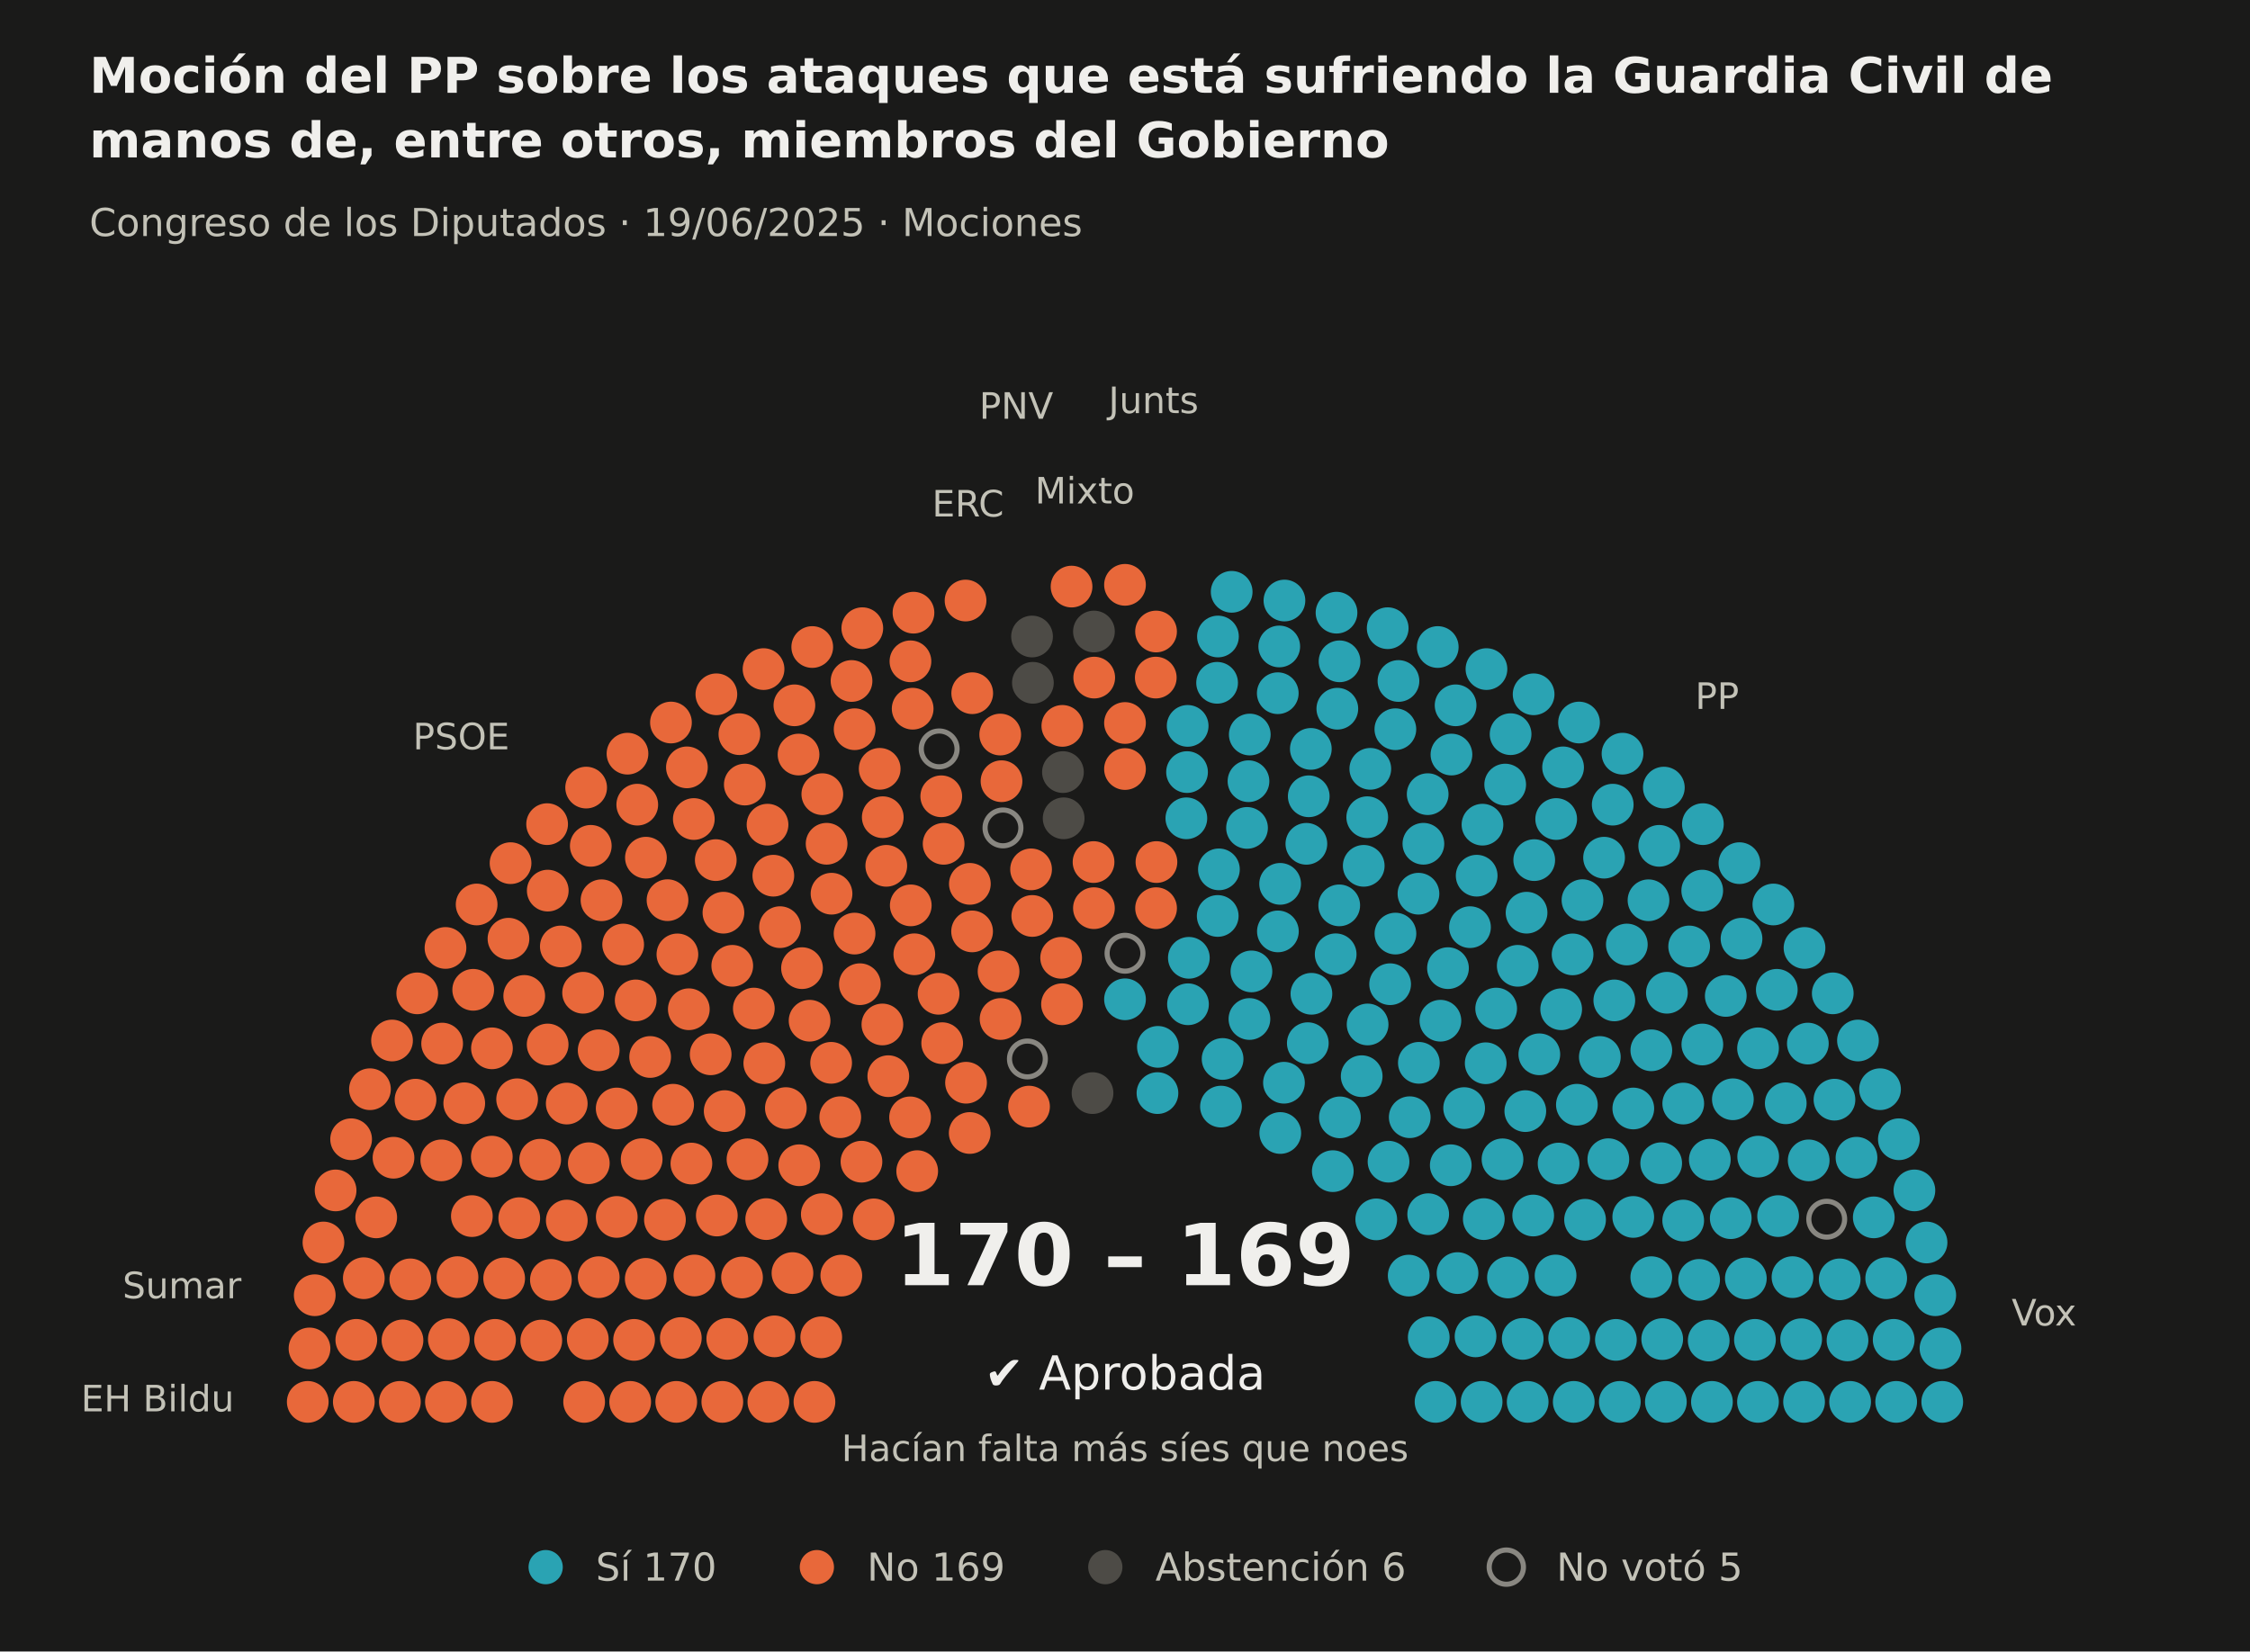
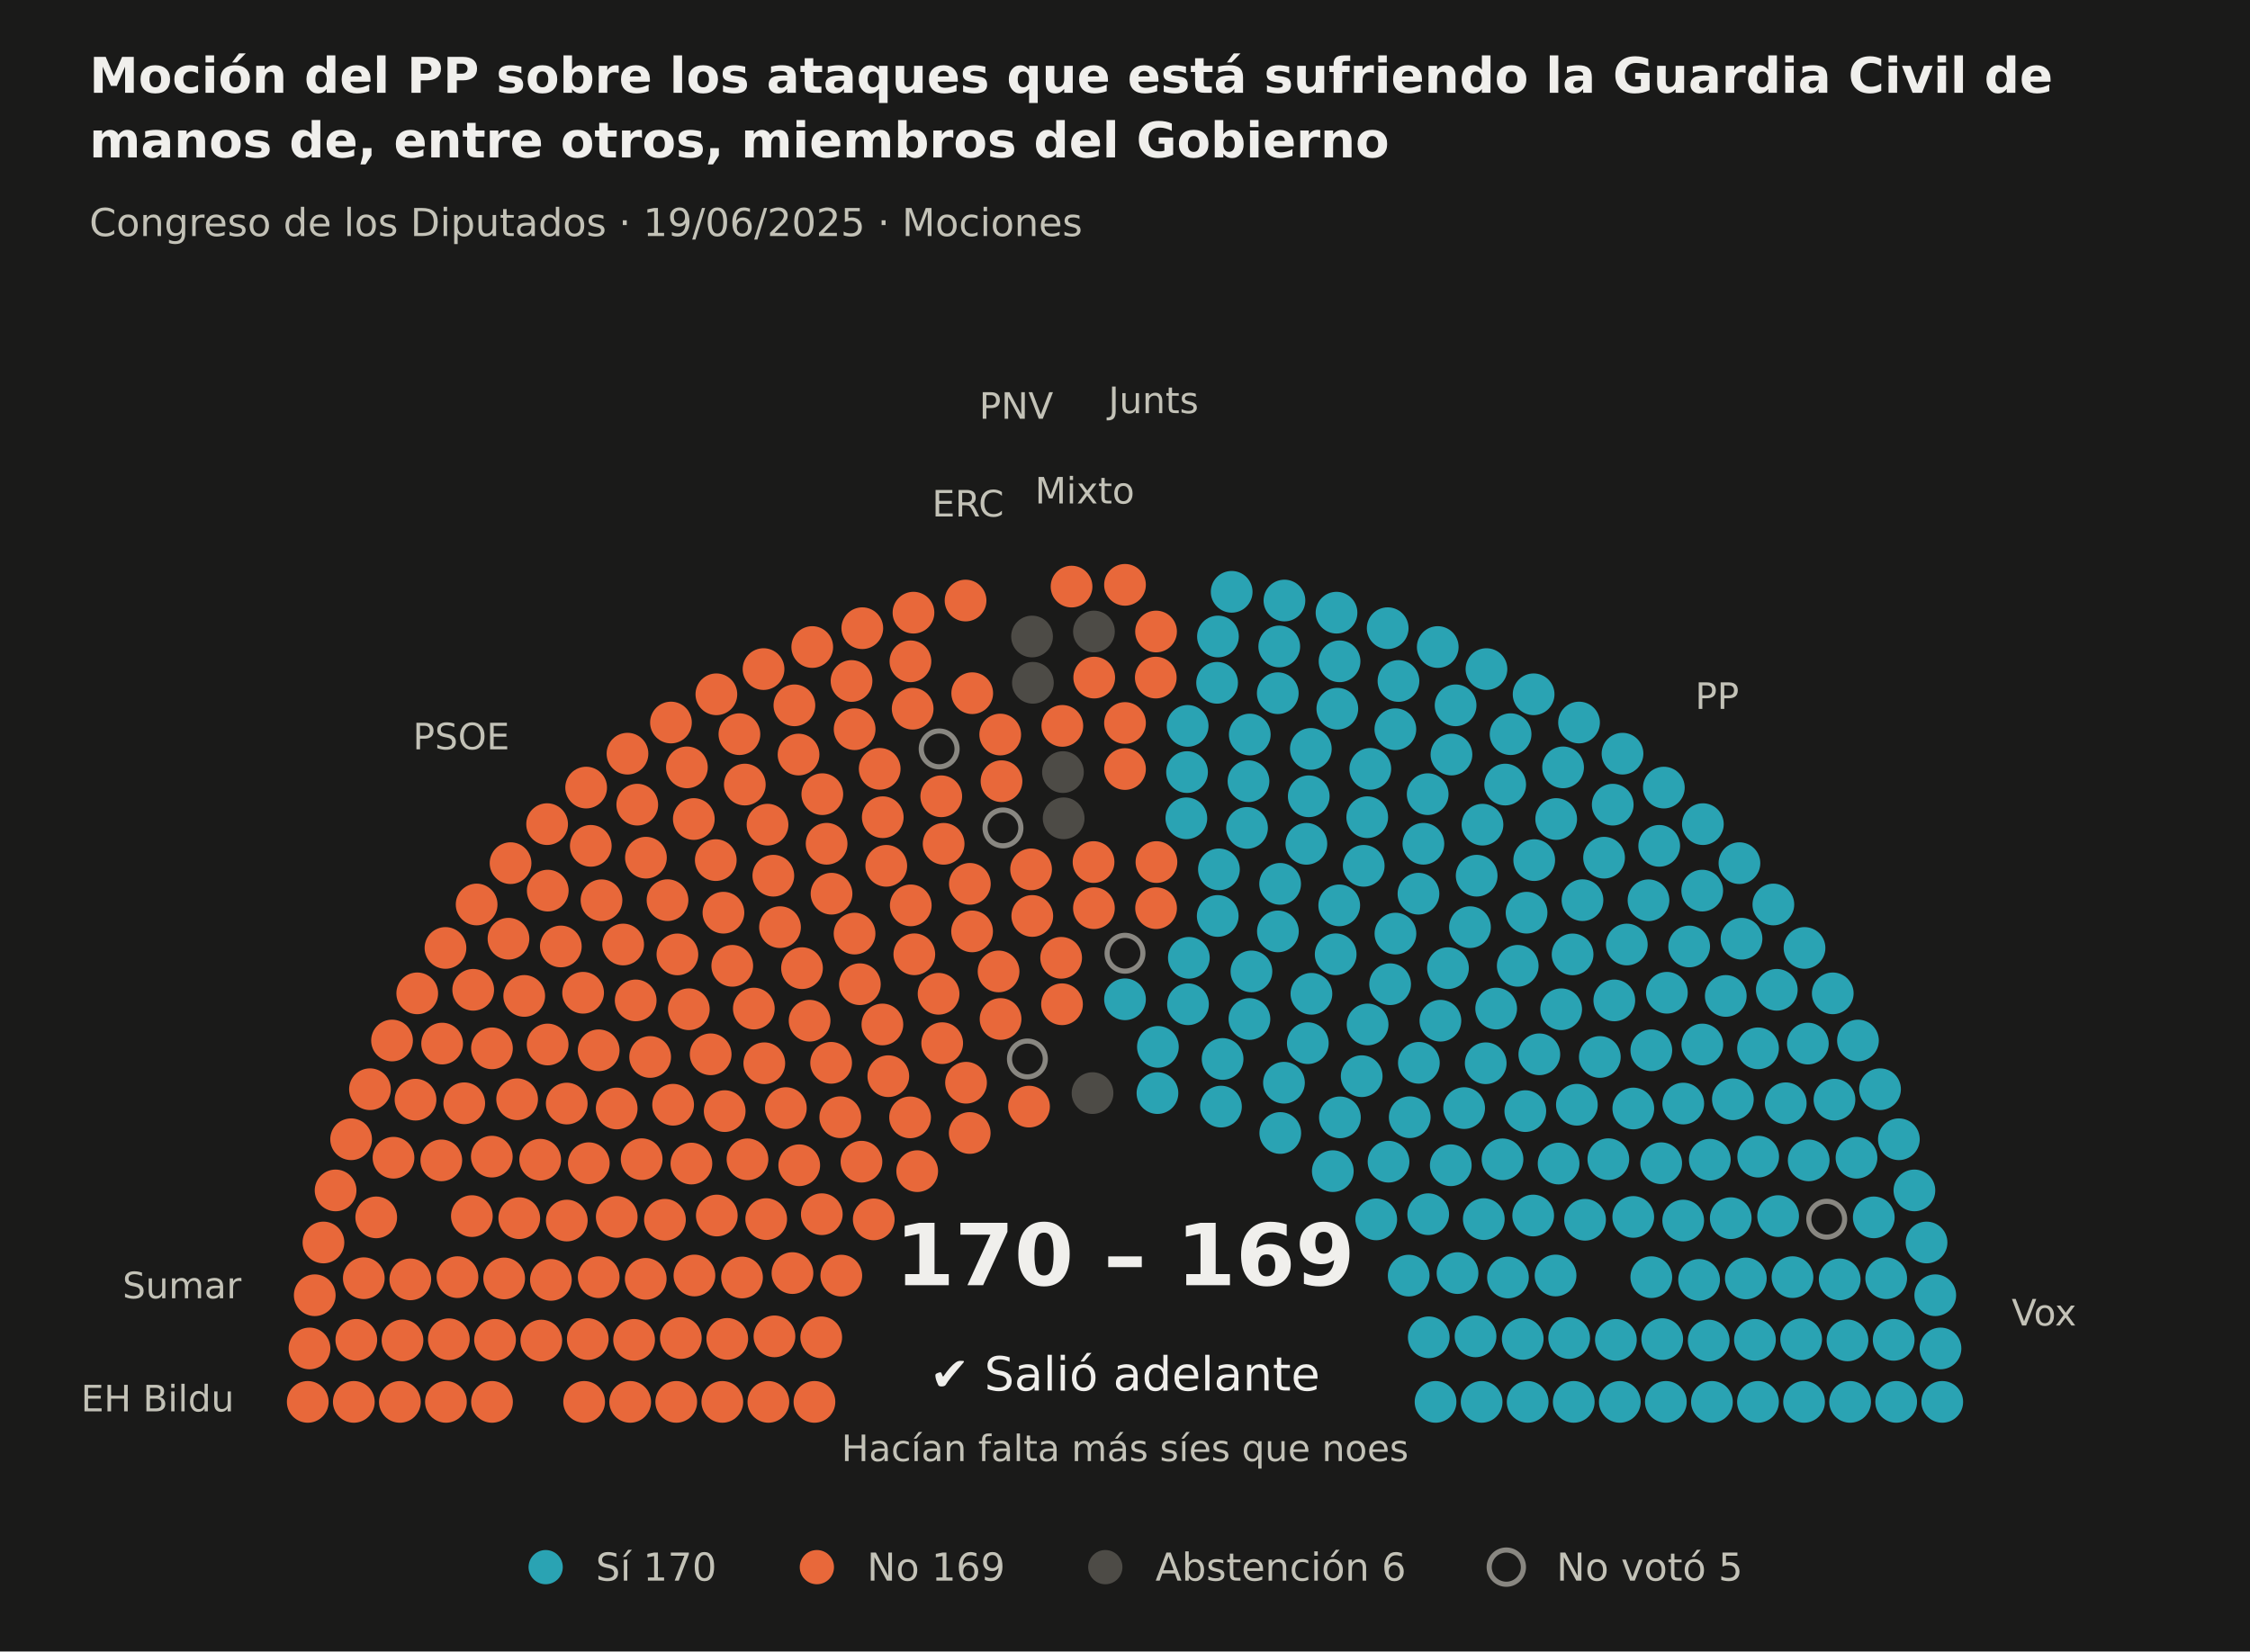
<svg xmlns="http://www.w3.org/2000/svg" xmlns:xlink="http://www.w3.org/1999/xlink" width="525.6pt" height="385.884pt" viewBox="0 0 525.6 385.884" version="1.1">
  <defs>
    <style type="text/css">*{stroke-linejoin: round; stroke-linecap: butt}</style>
  </defs>
  <g id="figure_1">
    <g id="patch_1">
      <path d="M 0 385.884  L 525.6 385.884  L 525.6 0  L 0 0  z " style="fill: #1a1a19" />
    </g>
    <g id="axes_1">
      <g id="PathCollection_1">
        <defs>
          <path id="m3e438a8b8c" d="M 0 4.873  C 1.292 4.873 2.532 4.36 3.446 3.446  C 4.36 2.532 4.873 1.292 4.873 0  C 4.873 -1.292 4.36 -2.532 3.446 -3.446  C 2.532 -4.36 1.292 -4.873 0 -4.873  C -1.292 -4.873 -2.532 -4.36 -3.446 -3.446  C -4.36 -2.532 -4.873 -1.292 -4.873 0  C -4.873 1.292 -4.36 2.532 -3.446 3.446  C -2.532 4.36 -1.292 4.873 0 4.873  z " />
        </defs>
        <g clip-path="url(#p0f7a6aeadc)">
          <use xlink:href="#m3e438a8b8c" x="262.8" y="233.492" style="fill: #2aa3b3" />
          <use xlink:href="#m3e438a8b8c" x="270.486" y="244.608" style="fill: #2aa3b3" />
          <use xlink:href="#m3e438a8b8c" x="277.436" y="169.607" style="fill: #2aa3b3" />
          <use xlink:href="#m3e438a8b8c" x="277.294" y="180.403" style="fill: #2aa3b3" />
          <use xlink:href="#m3e438a8b8c" x="270.383" y="255.411" style="fill: #2aa3b3" />
          <use xlink:href="#m3e438a8b8c" x="277.132" y="191.202" style="fill: #2aa3b3" />
          <use xlink:href="#m3e438a8b8c" x="284.515" y="148.723" style="fill: #2aa3b3" />
          <use xlink:href="#m3e438a8b8c" x="284.315" y="159.542" style="fill: #2aa3b3" />
          <use xlink:href="#m3e438a8b8c" x="287.719" y="138.283" style="fill: #2aa3b3" />
          <use xlink:href="#m3e438a8b8c" x="277.718" y="223.799" style="fill: #2aa3b3" />
          <use xlink:href="#m3e438a8b8c" x="277.515" y="234.651" style="fill: #2aa3b3" />
          <use xlink:href="#m3e438a8b8c" x="284.74" y="203.131" style="fill: #2aa3b3" />
          <use xlink:href="#m3e438a8b8c" x="291.948" y="171.631" style="fill: #2aa3b3" />
          <use xlink:href="#m3e438a8b8c" x="284.459" y="214.019" style="fill: #2aa3b3" />
          <use xlink:href="#m3e438a8b8c" x="291.648" y="182.532" style="fill: #2aa3b3" />
          <use xlink:href="#m3e438a8b8c" x="300.045" y="140.318" style="fill: #2aa3b3" />
          <use xlink:href="#m3e438a8b8c" x="298.834" y="151.05" style="fill: #2aa3b3" />
          <use xlink:href="#m3e438a8b8c" x="291.306" y="193.447" style="fill: #2aa3b3" />
          <use xlink:href="#m3e438a8b8c" x="298.487" y="161.972" style="fill: #2aa3b3" />
          <use xlink:href="#m3e438a8b8c" x="312.211" y="143.155" style="fill: #2aa3b3" />
          <use xlink:href="#m3e438a8b8c" x="285.598" y="247.433" style="fill: #2aa3b3" />
          <use xlink:href="#m3e438a8b8c" x="306.211" y="174.986" style="fill: #2aa3b3" />
          <use xlink:href="#m3e438a8b8c" x="312.921" y="154.522" style="fill: #2aa3b3" />
          <use xlink:href="#m3e438a8b8c" x="292.333" y="226.978" style="fill: #2aa3b3" />
          <use xlink:href="#m3e438a8b8c" x="299.037" y="206.519" style="fill: #2aa3b3" />
          <use xlink:href="#m3e438a8b8c" x="305.724" y="186.058" style="fill: #2aa3b3" />
          <use xlink:href="#m3e438a8b8c" x="312.401" y="165.595" style="fill: #2aa3b3" />
          <use xlink:href="#m3e438a8b8c" x="285.218" y="258.564" style="fill: #2aa3b3" />
          <use xlink:href="#m3e438a8b8c" x="291.868" y="238.096" style="fill: #2aa3b3" />
          <use xlink:href="#m3e438a8b8c" x="298.518" y="217.629" style="fill: #2aa3b3" />
          <use xlink:href="#m3e438a8b8c" x="305.169" y="197.162" style="fill: #2aa3b3" />
          <use xlink:href="#m3e438a8b8c" x="324.166" y="146.781" style="fill: #2aa3b3" />
          <use xlink:href="#m3e438a8b8c" x="326.682" y="159.117" style="fill: #2aa3b3" />
          <use xlink:href="#m3e438a8b8c" x="320.103" y="179.642" style="fill: #2aa3b3" />
          <use xlink:href="#m3e438a8b8c" x="325.958" y="170.385" style="fill: #2aa3b3" />
          <use xlink:href="#m3e438a8b8c" x="319.387" y="190.947" style="fill: #2aa3b3" />
          <use xlink:href="#m3e438a8b8c" x="335.858" y="151.182" style="fill: #2aa3b3" />
          <use xlink:href="#m3e438a8b8c" x="312.844" y="211.545" style="fill: #2aa3b3" />
          <use xlink:href="#m3e438a8b8c" x="318.567" y="202.305" style="fill: #2aa3b3" />
          <use xlink:href="#m3e438a8b8c" x="306.346" y="232.205" style="fill: #2aa3b3" />
          <use xlink:href="#m3e438a8b8c" x="312.014" y="222.973" style="fill: #2aa3b3" />
          <use xlink:href="#m3e438a8b8c" x="340.028" y="164.803" style="fill: #2aa3b3" />
          <use xlink:href="#m3e438a8b8c" x="347.237" y="156.337" style="fill: #2aa3b3" />
          <use xlink:href="#m3e438a8b8c" x="299.933" y="252.986" style="fill: #2aa3b3" />
          <use xlink:href="#m3e438a8b8c" x="333.507" y="185.56" style="fill: #2aa3b3" />
          <use xlink:href="#m3e438a8b8c" x="339.059" y="176.307" style="fill: #2aa3b3" />
          <use xlink:href="#m3e438a8b8c" x="305.505" y="243.745" style="fill: #2aa3b3" />
          <use xlink:href="#m3e438a8b8c" x="332.504" y="197.151" style="fill: #2aa3b3" />
          <use xlink:href="#m3e438a8b8c" x="299.073" y="264.732" style="fill: #2aa3b3" />
          <use xlink:href="#m3e438a8b8c" x="325.974" y="218.139" style="fill: #2aa3b3" />
          <use xlink:href="#m3e438a8b8c" x="331.354" y="208.82" style="fill: #2aa3b3" />
          <use xlink:href="#m3e438a8b8c" x="352.874" y="171.545" style="fill: #2aa3b3" />
          <use xlink:href="#m3e438a8b8c" x="358.255" y="162.226" style="fill: #2aa3b3" />
          <use xlink:href="#m3e438a8b8c" x="351.612" y="183.319" style="fill: #2aa3b3" />
          <use xlink:href="#m3e438a8b8c" x="346.307" y="192.69" style="fill: #2aa3b3" />
          <use xlink:href="#m3e438a8b8c" x="324.734" y="229.965" style="fill: #2aa3b3" />
          <use xlink:href="#m3e438a8b8c" x="319.473" y="239.373" style="fill: #2aa3b3" />
          <use xlink:href="#m3e438a8b8c" x="344.951" y="204.611" style="fill: #2aa3b3" />
          <use xlink:href="#m3e438a8b8c" x="368.863" y="168.823" style="fill: #2aa3b3" />
          <use xlink:href="#m3e438a8b8c" x="365.136" y="179.299" style="fill: #2aa3b3" />
          <use xlink:href="#m3e438a8b8c" x="318.091" y="251.457" style="fill: #2aa3b3" />
          <use xlink:href="#m3e438a8b8c" x="343.39" y="216.636" style="fill: #2aa3b3" />
          <use xlink:href="#m3e438a8b8c" x="363.524" y="191.371" style="fill: #2aa3b3" />
          <use xlink:href="#m3e438a8b8c" x="338.249" y="226.213" style="fill: #2aa3b3" />
          <use xlink:href="#m3e438a8b8c" x="313.003" y="261.079" style="fill: #2aa3b3" />
          <use xlink:href="#m3e438a8b8c" x="358.395" y="200.971" style="fill: #2aa3b3" />
          <use xlink:href="#m3e438a8b8c" x="379.018" y="176.1" style="fill: #2aa3b3" />
          <use xlink:href="#m3e438a8b8c" x="376.734" y="188.014" style="fill: #2aa3b3" />
          <use xlink:href="#m3e438a8b8c" x="356.606" y="213.255" style="fill: #2aa3b3" />
          <use xlink:href="#m3e438a8b8c" x="336.478" y="238.497" style="fill: #2aa3b3" />
          <use xlink:href="#m3e438a8b8c" x="331.447" y="248.336" style="fill: #2aa3b3" />
          <use xlink:href="#m3e438a8b8c" x="388.675" y="184.025" style="fill: #2aa3b3" />
          <use xlink:href="#m3e438a8b8c" x="374.711" y="200.403" style="fill: #2aa3b3" />
          <use xlink:href="#m3e438a8b8c" x="311.342" y="273.647" style="fill: #2aa3b3" />
          <use xlink:href="#m3e438a8b8c" x="354.543" y="225.668" style="fill: #2aa3b3" />
          <use xlink:href="#m3e438a8b8c" x="369.667" y="210.331" style="fill: #2aa3b3" />
          <use xlink:href="#m3e438a8b8c" x="349.505" y="235.657" style="fill: #2aa3b3" />
          <use xlink:href="#m3e438a8b8c" x="387.593" y="197.635" style="fill: #2aa3b3" />
          <use xlink:href="#m3e438a8b8c" x="329.315" y="261.044" style="fill: #2aa3b3" />
          <use xlink:href="#m3e438a8b8c" x="367.358" y="223" style="fill: #2aa3b3" />
          <use xlink:href="#m3e438a8b8c" x="397.793" y="192.565" style="fill: #2aa3b3" />
          <use xlink:href="#m3e438a8b8c" x="385.091" y="210.352" style="fill: #2aa3b3" />
          <use xlink:href="#m3e438a8b8c" x="347.059" y="248.434" style="fill: #2aa3b3" />
          <use xlink:href="#m3e438a8b8c" x="324.364" y="271.436" style="fill: #2aa3b3" />
          <use xlink:href="#m3e438a8b8c" x="380.028" y="220.691" style="fill: #2aa3b3" />
          <use xlink:href="#m3e438a8b8c" x="364.691" y="235.816" style="fill: #2aa3b3" />
          <use xlink:href="#m3e438a8b8c" x="397.643" y="208.098" style="fill: #2aa3b3" />
          <use xlink:href="#m3e438a8b8c" x="406.333" y="201.683" style="fill: #2aa3b3" />
          <use xlink:href="#m3e438a8b8c" x="342.023" y="258.912" style="fill: #2aa3b3" />
          <use xlink:href="#m3e438a8b8c" x="359.587" y="246.344" style="fill: #2aa3b3" />
          <use xlink:href="#m3e438a8b8c" x="377.103" y="233.752" style="fill: #2aa3b3" />
          <use xlink:href="#m3e438a8b8c" x="394.59" y="221.145" style="fill: #2aa3b3" />
          <use xlink:href="#m3e438a8b8c" x="414.258" y="211.34" style="fill: #2aa3b3" />
          <use xlink:href="#m3e438a8b8c" x="389.388" y="231.964" style="fill: #2aa3b3" />
          <use xlink:href="#m3e438a8b8c" x="406.819" y="219.336" style="fill: #2aa3b3" />
          <use xlink:href="#m3e438a8b8c" x="321.491" y="284.917" style="fill: #2aa3b3" />
          <use xlink:href="#m3e438a8b8c" x="338.901" y="272.268" style="fill: #2aa3b3" />
          <use xlink:href="#m3e438a8b8c" x="356.312" y="259.618" style="fill: #2aa3b3" />
          <use xlink:href="#m3e438a8b8c" x="373.722" y="246.969" style="fill: #2aa3b3" />
          <use xlink:href="#m3e438a8b8c" x="403.14" y="232.705" style="fill: #2aa3b3" />
          <use xlink:href="#m3e438a8b8c" x="385.748" y="245.408" style="fill: #2aa3b3" />
          <use xlink:href="#m3e438a8b8c" x="421.535" y="221.495" style="fill: #2aa3b3" />
          <use xlink:href="#m3e438a8b8c" x="368.361" y="258.13" style="fill: #2aa3b3" />
          <use xlink:href="#m3e438a8b8c" x="350.986" y="270.885" style="fill: #2aa3b3" />
          <use xlink:href="#m3e438a8b8c" x="415.06" y="231.275" style="fill: #2aa3b3" />
          <use xlink:href="#m3e438a8b8c" x="333.628" y="283.704" style="fill: #2aa3b3" />
          <use xlink:href="#m3e438a8b8c" x="397.668" y="244.052" style="fill: #2aa3b3" />
          <use xlink:href="#m3e438a8b8c" x="381.539" y="259.005" style="fill: #2aa3b3" />
          <use xlink:href="#m3e438a8b8c" x="428.132" y="232.104" style="fill: #2aa3b3" />
          <use xlink:href="#m3e438a8b8c" x="410.678" y="244.949" style="fill: #2aa3b3" />
          <use xlink:href="#m3e438a8b8c" x="364.089" y="271.874" style="fill: #2aa3b3" />
          <use xlink:href="#m3e438a8b8c" x="393.208" y="257.854" style="fill: #2aa3b3" />
          <use xlink:href="#m3e438a8b8c" x="422.314" y="243.839" style="fill: #2aa3b3" />
          <use xlink:href="#m3e438a8b8c" x="346.614" y="284.853" style="fill: #2aa3b3" />
          <use xlink:href="#m3e438a8b8c" x="375.708" y="270.854" style="fill: #2aa3b3" />
          <use xlink:href="#m3e438a8b8c" x="404.798" y="256.852" style="fill: #2aa3b3" />
          <use xlink:href="#m3e438a8b8c" x="434.021" y="243.122" style="fill: #2aa3b3" />
          <use xlink:href="#m3e438a8b8c" x="358.153" y="284.012" style="fill: #2aa3b3" />
          <use xlink:href="#m3e438a8b8c" x="417.152" y="257.787" style="fill: #2aa3b3" />
          <use xlink:href="#m3e438a8b8c" x="329.074" y="298.052" style="fill: #2aa3b3" />
          <use xlink:href="#m3e438a8b8c" x="388.054" y="271.792" style="fill: #2aa3b3" />
          <use xlink:href="#m3e438a8b8c" x="428.533" y="256.946" style="fill: #2aa3b3" />
          <use xlink:href="#m3e438a8b8c" x="399.412" y="270.972" style="fill: #2aa3b3" />
          <use xlink:href="#m3e438a8b8c" x="439.177" y="254.501" style="fill: #2aa3b3" />
          <use xlink:href="#m3e438a8b8c" x="370.27" y="285.008" style="fill: #2aa3b3" />
          <use xlink:href="#m3e438a8b8c" x="340.48" y="297.465" style="fill: #2aa3b3" />
          <use xlink:href="#m3e438a8b8c" x="410.716" y="270.255" style="fill: #2aa3b3" />
          <use xlink:href="#m3e438a8b8c" x="381.527" y="284.345" style="fill: #2aa3b3" />
          <use xlink:href="#m3e438a8b8c" x="422.513" y="271.129" style="fill: #2aa3b3" />
          <use xlink:href="#m3e438a8b8c" x="443.578" y="266.193" style="fill: #2aa3b3" />
          <use xlink:href="#m3e438a8b8c" x="433.678" y="270.511" style="fill: #2aa3b3" />
          <use xlink:href="#m3e438a8b8c" x="352.262" y="298.491" style="fill: #2aa3b3" />
          <use xlink:href="#m3e438a8b8c" x="393.197" y="285.19" style="fill: #2aa3b3" />
          <use xlink:href="#m3e438a8b8c" x="404.301" y="284.635" style="fill: #2aa3b3" />
          <use xlink:href="#m3e438a8b8c" x="363.38" y="298.026" style="fill: #2aa3b3" />
          <use xlink:href="#m3e438a8b8c" x="415.373" y="284.148" style="fill: #2aa3b3" />
          <use xlink:href="#m3e438a8b8c" x="447.204" y="278.148" style="fill: #2aa3b3" />
          <use xlink:href="#m3e438a8b8c" x="437.714" y="284.446" style="fill: #2aa3b3" />
          <use xlink:href="#m3e438a8b8c" x="385.741" y="298.421" style="fill: #2aa3b3" />
          <use xlink:href="#m3e438a8b8c" x="333.76" y="312.475" style="fill: #2aa3b3" />
          <use xlink:href="#m3e438a8b8c" x="396.911" y="299.052" style="fill: #2aa3b3" />
          <use xlink:href="#m3e438a8b8c" x="407.827" y="298.711" style="fill: #2aa3b3" />
          <use xlink:href="#m3e438a8b8c" x="450.041" y="290.314" style="fill: #2aa3b3" />
          <use xlink:href="#m3e438a8b8c" x="344.687" y="312.251" style="fill: #2aa3b3" />
          <use xlink:href="#m3e438a8b8c" x="418.727" y="298.411" style="fill: #2aa3b3" />
          <use xlink:href="#m3e438a8b8c" x="429.752" y="298.932" style="fill: #2aa3b3" />
          <use xlink:href="#m3e438a8b8c" x="440.616" y="298.661" style="fill: #2aa3b3" />
          <use xlink:href="#m3e438a8b8c" x="355.708" y="312.843" style="fill: #2aa3b3" />
          <use xlink:href="#m3e438a8b8c" x="366.559" y="312.64" style="fill: #2aa3b3" />
          <use xlink:href="#m3e438a8b8c" x="452.076" y="302.64" style="fill: #2aa3b3" />
          <use xlink:href="#m3e438a8b8c" x="377.475" y="313.072" style="fill: #2aa3b3" />
          <use xlink:href="#m3e438a8b8c" x="388.293" y="312.891" style="fill: #2aa3b3" />
          <use xlink:href="#m3e438a8b8c" x="399.156" y="313.227" style="fill: #2aa3b3" />
          <use xlink:href="#m3e438a8b8c" x="409.956" y="313.065" style="fill: #2aa3b3" />
          <use xlink:href="#m3e438a8b8c" x="420.751" y="312.922" style="fill: #2aa3b3" />
          <use xlink:href="#m3e438a8b8c" x="431.578" y="313.193" style="fill: #2aa3b3" />
          <use xlink:href="#m3e438a8b8c" x="442.365" y="313.063" style="fill: #2aa3b3" />
          <use xlink:href="#m3e438a8b8c" x="453.3" y="315.072" style="fill: #2aa3b3" />
          <use xlink:href="#m3e438a8b8c" x="335.345" y="327.559" style="fill: #2aa3b3" />
          <use xlink:href="#m3e438a8b8c" x="346.106" y="327.559" style="fill: #2aa3b3" />
          <use xlink:href="#m3e438a8b8c" x="356.866" y="327.559" style="fill: #2aa3b3" />
          <use xlink:href="#m3e438a8b8c" x="367.626" y="327.559" style="fill: #2aa3b3" />
          <use xlink:href="#m3e438a8b8c" x="378.387" y="327.559" style="fill: #2aa3b3" />
          <use xlink:href="#m3e438a8b8c" x="389.147" y="327.559" style="fill: #2aa3b3" />
          <use xlink:href="#m3e438a8b8c" x="399.907" y="327.559" style="fill: #2aa3b3" />
          <use xlink:href="#m3e438a8b8c" x="410.668" y="327.559" style="fill: #2aa3b3" />
          <use xlink:href="#m3e438a8b8c" x="421.428" y="327.559" style="fill: #2aa3b3" />
          <use xlink:href="#m3e438a8b8c" x="432.188" y="327.559" style="fill: #2aa3b3" />
          <use xlink:href="#m3e438a8b8c" x="442.949" y="327.559" style="fill: #2aa3b3" />
          <use xlink:href="#m3e438a8b8c" x="453.709" y="327.559" style="fill: #2aa3b3" />
        </g>
      </g>
      <g id="PathCollection_2">
        <defs>
          <path id="m6b6312dc96" d="M 0 4.873  C 1.292 4.873 2.532 4.36 3.446 3.446  C 4.36 2.532 4.873 1.292 4.873 0  C 4.873 -1.292 4.36 -2.532 3.446 -3.446  C 2.532 -4.36 1.292 -4.873 0 -4.873  C -1.292 -4.873 -2.532 -4.36 -3.446 -3.446  C -4.36 -2.532 -4.873 -1.292 -4.873 0  C -4.873 1.292 -4.36 2.532 -3.446 3.446  C -2.532 4.36 -1.292 4.873 0 4.873  z " />
        </defs>
        <g clip-path="url(#p0f7a6aeadc)">
          <use xlink:href="#m6b6312dc96" x="190.255" y="327.559" style="fill: #e8683a" />
          <use xlink:href="#m6b6312dc96" x="179.494" y="327.559" style="fill: #e8683a" />
          <use xlink:href="#m6b6312dc96" x="168.734" y="327.559" style="fill: #e8683a" />
          <use xlink:href="#m6b6312dc96" x="157.974" y="327.559" style="fill: #e8683a" />
          <use xlink:href="#m6b6312dc96" x="147.213" y="327.559" style="fill: #e8683a" />
          <use xlink:href="#m6b6312dc96" x="136.453" y="327.559" style="fill: #e8683a" />
          <use xlink:href="#m6b6312dc96" x="114.932" y="327.559" style="fill: #e8683a" />
          <use xlink:href="#m6b6312dc96" x="104.172" y="327.559" style="fill: #e8683a" />
          <use xlink:href="#m6b6312dc96" x="93.412" y="327.559" style="fill: #e8683a" />
          <use xlink:href="#m6b6312dc96" x="82.651" y="327.559" style="fill: #e8683a" />
          <use xlink:href="#m6b6312dc96" x="71.891" y="327.559" style="fill: #e8683a" />
          <use xlink:href="#m6b6312dc96" x="72.3" y="315.072" style="fill: #e8683a" />
          <use xlink:href="#m6b6312dc96" x="83.235" y="313.063" style="fill: #e8683a" />
          <use xlink:href="#m6b6312dc96" x="94.022" y="313.193" style="fill: #e8683a" />
          <use xlink:href="#m6b6312dc96" x="104.849" y="312.922" style="fill: #e8683a" />
          <use xlink:href="#m6b6312dc96" x="115.644" y="313.065" style="fill: #e8683a" />
          <use xlink:href="#m6b6312dc96" x="126.444" y="313.227" style="fill: #e8683a" />
          <use xlink:href="#m6b6312dc96" x="137.307" y="312.891" style="fill: #e8683a" />
          <use xlink:href="#m6b6312dc96" x="148.125" y="313.072" style="fill: #e8683a" />
          <use xlink:href="#m6b6312dc96" x="73.524" y="302.64" style="fill: #e8683a" />
          <use xlink:href="#m6b6312dc96" x="159.041" y="312.64" style="fill: #e8683a" />
          <use xlink:href="#m6b6312dc96" x="169.892" y="312.843" style="fill: #e8683a" />
          <use xlink:href="#m6b6312dc96" x="84.984" y="298.661" style="fill: #e8683a" />
          <use xlink:href="#m6b6312dc96" x="95.848" y="298.932" style="fill: #e8683a" />
          <use xlink:href="#m6b6312dc96" x="180.913" y="312.251" style="fill: #e8683a" />
          <use xlink:href="#m6b6312dc96" x="106.873" y="298.411" style="fill: #e8683a" />
          <use xlink:href="#m6b6312dc96" x="117.773" y="298.711" style="fill: #e8683a" />
          <use xlink:href="#m6b6312dc96" x="75.559" y="290.314" style="fill: #e8683a" />
          <use xlink:href="#m6b6312dc96" x="191.84" y="312.475" style="fill: #e8683a" />
          <use xlink:href="#m6b6312dc96" x="128.689" y="299.052" style="fill: #e8683a" />
          <use xlink:href="#m6b6312dc96" x="139.859" y="298.421" style="fill: #e8683a" />
          <use xlink:href="#m6b6312dc96" x="87.886" y="284.446" style="fill: #e8683a" />
          <use xlink:href="#m6b6312dc96" x="150.845" y="298.813" style="fill: #e8683a" />
          <use xlink:href="#m6b6312dc96" x="78.396" y="278.148" style="fill: #e8683a" />
          <use xlink:href="#m6b6312dc96" x="110.227" y="284.148" style="fill: #e8683a" />
          <use xlink:href="#m6b6312dc96" x="162.22" y="298.026" style="fill: #e8683a" />
          <use xlink:href="#m6b6312dc96" x="121.299" y="284.635" style="fill: #e8683a" />
          <use xlink:href="#m6b6312dc96" x="173.338" y="298.491" style="fill: #e8683a" />
          <use xlink:href="#m6b6312dc96" x="132.403" y="285.19" style="fill: #e8683a" />
          <use xlink:href="#m6b6312dc96" x="91.922" y="270.511" style="fill: #e8683a" />
          <use xlink:href="#m6b6312dc96" x="82.022" y="266.193" style="fill: #e8683a" />
          <use xlink:href="#m6b6312dc96" x="103.087" y="271.129" style="fill: #e8683a" />
          <use xlink:href="#m6b6312dc96" x="144.073" y="284.345" style="fill: #e8683a" />
          <use xlink:href="#m6b6312dc96" x="185.12" y="297.465" style="fill: #e8683a" />
          <use xlink:href="#m6b6312dc96" x="114.884" y="270.255" style="fill: #e8683a" />
          <use xlink:href="#m6b6312dc96" x="155.33" y="285.008" style="fill: #e8683a" />
          <use xlink:href="#m6b6312dc96" x="126.188" y="270.972" style="fill: #e8683a" />
          <use xlink:href="#m6b6312dc96" x="86.423" y="254.501" style="fill: #e8683a" />
          <use xlink:href="#m6b6312dc96" x="97.067" y="256.946" style="fill: #e8683a" />
          <use xlink:href="#m6b6312dc96" x="196.526" y="298.052" style="fill: #e8683a" />
          <use xlink:href="#m6b6312dc96" x="137.546" y="271.792" style="fill: #e8683a" />
          <use xlink:href="#m6b6312dc96" x="108.448" y="257.787" style="fill: #e8683a" />
          <use xlink:href="#m6b6312dc96" x="167.447" y="284.012" style="fill: #e8683a" />
          <use xlink:href="#m6b6312dc96" x="91.579" y="243.122" style="fill: #e8683a" />
          <use xlink:href="#m6b6312dc96" x="120.802" y="256.852" style="fill: #e8683a" />
          <use xlink:href="#m6b6312dc96" x="149.892" y="270.854" style="fill: #e8683a" />
          <use xlink:href="#m6b6312dc96" x="178.986" y="284.853" style="fill: #e8683a" />
          <use xlink:href="#m6b6312dc96" x="103.286" y="243.839" style="fill: #e8683a" />
          <use xlink:href="#m6b6312dc96" x="132.392" y="257.854" style="fill: #e8683a" />
          <use xlink:href="#m6b6312dc96" x="161.511" y="271.874" style="fill: #e8683a" />
          <use xlink:href="#m6b6312dc96" x="114.922" y="244.949" style="fill: #e8683a" />
          <use xlink:href="#m6b6312dc96" x="144.061" y="259.005" style="fill: #e8683a" />
          <use xlink:href="#m6b6312dc96" x="97.468" y="232.104" style="fill: #e8683a" />
          <use xlink:href="#m6b6312dc96" x="191.972" y="283.704" style="fill: #e8683a" />
          <use xlink:href="#m6b6312dc96" x="127.932" y="244.052" style="fill: #e8683a" />
          <use xlink:href="#m6b6312dc96" x="110.54" y="231.275" style="fill: #e8683a" />
          <use xlink:href="#m6b6312dc96" x="174.614" y="270.885" style="fill: #e8683a" />
          <use xlink:href="#m6b6312dc96" x="157.239" y="258.13" style="fill: #e8683a" />
          <use xlink:href="#m6b6312dc96" x="139.852" y="245.408" style="fill: #e8683a" />
          <use xlink:href="#m6b6312dc96" x="104.065" y="221.495" style="fill: #e8683a" />
          <use xlink:href="#m6b6312dc96" x="122.46" y="232.705" style="fill: #e8683a" />
          <use xlink:href="#m6b6312dc96" x="204.109" y="284.917" style="fill: #e8683a" />
          <use xlink:href="#m6b6312dc96" x="186.699" y="272.268" style="fill: #e8683a" />
          <use xlink:href="#m6b6312dc96" x="169.288" y="259.618" style="fill: #e8683a" />
          <use xlink:href="#m6b6312dc96" x="151.878" y="246.969" style="fill: #e8683a" />
          <use xlink:href="#m6b6312dc96" x="118.781" y="219.336" style="fill: #e8683a" />
          <use xlink:href="#m6b6312dc96" x="136.212" y="231.964" style="fill: #e8683a" />
          <use xlink:href="#m6b6312dc96" x="111.342" y="211.34" style="fill: #e8683a" />
          <use xlink:href="#m6b6312dc96" x="131.01" y="221.145" style="fill: #e8683a" />
          <use xlink:href="#m6b6312dc96" x="148.497" y="233.752" style="fill: #e8683a" />
          <use xlink:href="#m6b6312dc96" x="166.012" y="246.344" style="fill: #e8683a" />
          <use xlink:href="#m6b6312dc96" x="183.577" y="258.912" style="fill: #e8683a" />
          <use xlink:href="#m6b6312dc96" x="119.267" y="201.683" style="fill: #e8683a" />
          <use xlink:href="#m6b6312dc96" x="127.957" y="208.098" style="fill: #e8683a" />
          <use xlink:href="#m6b6312dc96" x="160.909" y="235.816" style="fill: #e8683a" />
          <use xlink:href="#m6b6312dc96" x="201.236" y="271.436" style="fill: #e8683a" />
          <use xlink:href="#m6b6312dc96" x="145.572" y="220.691" style="fill: #e8683a" />
          <use xlink:href="#m6b6312dc96" x="178.541" y="248.434" style="fill: #e8683a" />
          <use xlink:href="#m6b6312dc96" x="140.509" y="210.352" style="fill: #e8683a" />
          <use xlink:href="#m6b6312dc96" x="196.285" y="261.044" style="fill: #e8683a" />
          <use xlink:href="#m6b6312dc96" x="158.242" y="223" style="fill: #e8683a" />
          <use xlink:href="#m6b6312dc96" x="127.807" y="192.565" style="fill: #e8683a" />
          <use xlink:href="#m6b6312dc96" x="138.007" y="197.635" style="fill: #e8683a" />
          <use xlink:href="#m6b6312dc96" x="176.095" y="235.657" style="fill: #e8683a" />
          <use xlink:href="#m6b6312dc96" x="155.933" y="210.331" style="fill: #e8683a" />
          <use xlink:href="#m6b6312dc96" x="214.258" y="273.647" style="fill: #e8683a" />
          <use xlink:href="#m6b6312dc96" x="171.057" y="225.668" style="fill: #e8683a" />
          <use xlink:href="#m6b6312dc96" x="150.889" y="200.403" style="fill: #e8683a" />
          <use xlink:href="#m6b6312dc96" x="136.925" y="184.025" style="fill: #e8683a" />
          <use xlink:href="#m6b6312dc96" x="194.153" y="248.336" style="fill: #e8683a" />
          <use xlink:href="#m6b6312dc96" x="189.122" y="238.497" style="fill: #e8683a" />
          <use xlink:href="#m6b6312dc96" x="168.994" y="213.255" style="fill: #e8683a" />
          <use xlink:href="#m6b6312dc96" x="148.866" y="188.014" style="fill: #e8683a" />
          <use xlink:href="#m6b6312dc96" x="146.582" y="176.1" style="fill: #e8683a" />
          <use xlink:href="#m6b6312dc96" x="212.597" y="261.079" style="fill: #e8683a" />
          <use xlink:href="#m6b6312dc96" x="167.205" y="200.971" style="fill: #e8683a" />
          <use xlink:href="#m6b6312dc96" x="187.351" y="226.213" style="fill: #e8683a" />
          <use xlink:href="#m6b6312dc96" x="162.076" y="191.371" style="fill: #e8683a" />
          <use xlink:href="#m6b6312dc96" x="207.509" y="251.457" style="fill: #e8683a" />
          <use xlink:href="#m6b6312dc96" x="182.21" y="216.636" style="fill: #e8683a" />
          <use xlink:href="#m6b6312dc96" x="160.464" y="179.299" style="fill: #e8683a" />
          <use xlink:href="#m6b6312dc96" x="180.649" y="204.611" style="fill: #e8683a" />
          <use xlink:href="#m6b6312dc96" x="156.737" y="168.823" style="fill: #e8683a" />
          <use xlink:href="#m6b6312dc96" x="206.127" y="239.373" style="fill: #e8683a" />
          <use xlink:href="#m6b6312dc96" x="200.866" y="229.965" style="fill: #e8683a" />
          <use xlink:href="#m6b6312dc96" x="179.293" y="192.69" style="fill: #e8683a" />
          <use xlink:href="#m6b6312dc96" x="173.988" y="183.319" style="fill: #e8683a" />
          <use xlink:href="#m6b6312dc96" x="226.527" y="264.732" style="fill: #e8683a" />
          <use xlink:href="#m6b6312dc96" x="199.626" y="218.139" style="fill: #e8683a" />
          <use xlink:href="#m6b6312dc96" x="194.246" y="208.82" style="fill: #e8683a" />
          <use xlink:href="#m6b6312dc96" x="172.726" y="171.545" style="fill: #e8683a" />
          <use xlink:href="#m6b6312dc96" x="167.345" y="162.226" style="fill: #e8683a" />
          <use xlink:href="#m6b6312dc96" x="193.096" y="197.151" style="fill: #e8683a" />
          <use xlink:href="#m6b6312dc96" x="220.095" y="243.745" style="fill: #e8683a" />
          <use xlink:href="#m6b6312dc96" x="186.541" y="176.307" style="fill: #e8683a" />
          <use xlink:href="#m6b6312dc96" x="225.667" y="252.986" style="fill: #e8683a" />
          <use xlink:href="#m6b6312dc96" x="192.093" y="185.56" style="fill: #e8683a" />
          <use xlink:href="#m6b6312dc96" x="178.363" y="156.337" style="fill: #e8683a" />
          <use xlink:href="#m6b6312dc96" x="185.572" y="164.803" style="fill: #e8683a" />
          <use xlink:href="#m6b6312dc96" x="213.586" y="222.973" style="fill: #e8683a" />
          <use xlink:href="#m6b6312dc96" x="219.254" y="232.205" style="fill: #e8683a" />
          <use xlink:href="#m6b6312dc96" x="207.033" y="202.305" style="fill: #e8683a" />
          <use xlink:href="#m6b6312dc96" x="212.756" y="211.545" style="fill: #e8683a" />
          <use xlink:href="#m6b6312dc96" x="206.213" y="190.947" style="fill: #e8683a" />
          <use xlink:href="#m6b6312dc96" x="189.742" y="151.182" style="fill: #e8683a" />
          <use xlink:href="#m6b6312dc96" x="199.642" y="170.385" style="fill: #e8683a" />
          <use xlink:href="#m6b6312dc96" x="205.497" y="179.642" style="fill: #e8683a" />
          <use xlink:href="#m6b6312dc96" x="198.918" y="159.117" style="fill: #e8683a" />
          <use xlink:href="#m6b6312dc96" x="201.434" y="146.781" style="fill: #e8683a" />
          <use xlink:href="#m6b6312dc96" x="240.382" y="258.564" style="fill: #e8683a" />
          <use xlink:href="#m6b6312dc96" x="233.732" y="238.096" style="fill: #e8683a" />
          <use xlink:href="#m6b6312dc96" x="227.082" y="217.629" style="fill: #e8683a" />
          <use xlink:href="#m6b6312dc96" x="220.431" y="197.162" style="fill: #e8683a" />
          <use xlink:href="#m6b6312dc96" x="213.199" y="165.595" style="fill: #e8683a" />
          <use xlink:href="#m6b6312dc96" x="219.876" y="186.058" style="fill: #e8683a" />
          <use xlink:href="#m6b6312dc96" x="226.563" y="206.519" style="fill: #e8683a" />
          <use xlink:href="#m6b6312dc96" x="233.267" y="226.978" style="fill: #e8683a" />
          <use xlink:href="#m6b6312dc96" x="212.679" y="154.522" style="fill: #e8683a" />
          <use xlink:href="#m6b6312dc96" x="213.389" y="143.155" style="fill: #e8683a" />
          <use xlink:href="#m6b6312dc96" x="227.113" y="161.972" style="fill: #e8683a" />
          <use xlink:href="#m6b6312dc96" x="233.952" y="182.532" style="fill: #e8683a" />
          <use xlink:href="#m6b6312dc96" x="225.555" y="140.318" style="fill: #e8683a" />
          <use xlink:href="#m6b6312dc96" x="241.141" y="214.019" style="fill: #e8683a" />
          <use xlink:href="#m6b6312dc96" x="233.652" y="171.631" style="fill: #e8683a" />
          <use xlink:href="#m6b6312dc96" x="240.86" y="203.131" style="fill: #e8683a" />
          <use xlink:href="#m6b6312dc96" x="248.085" y="234.651" style="fill: #e8683a" />
          <use xlink:href="#m6b6312dc96" x="247.882" y="223.799" style="fill: #e8683a" />
          <use xlink:href="#m6b6312dc96" x="248.164" y="169.607" style="fill: #e8683a" />
          <use xlink:href="#m6b6312dc96" x="250.314" y="137.058" style="fill: #e8683a" />
          <use xlink:href="#m6b6312dc96" x="255.542" y="212.2" style="fill: #e8683a" />
          <use xlink:href="#m6b6312dc96" x="255.454" y="201.425" style="fill: #e8683a" />
          <use xlink:href="#m6b6312dc96" x="255.611" y="158.323" style="fill: #e8683a" />
          <use xlink:href="#m6b6312dc96" x="262.8" y="179.691" style="fill: #e8683a" />
          <use xlink:href="#m6b6312dc96" x="262.8" y="168.93" style="fill: #e8683a" />
          <use xlink:href="#m6b6312dc96" x="262.8" y="136.649" style="fill: #e8683a" />
          <use xlink:href="#m6b6312dc96" x="270.054" y="147.556" style="fill: #e8683a" />
          <use xlink:href="#m6b6312dc96" x="269.989" y="158.323" style="fill: #e8683a" />
          <use xlink:href="#m6b6312dc96" x="270.146" y="201.425" style="fill: #e8683a" />
          <use xlink:href="#m6b6312dc96" x="270.058" y="212.2" style="fill: #e8683a" />
        </g>
      </g>
      <g id="PathCollection_3">
        <defs>
          <path id="m9049a30627" d="M 0 4.873  C 1.292 4.873 2.532 4.36 3.446 3.446  C 4.36 2.532 4.873 1.292 4.873 0  C 4.873 -1.292 4.36 -2.532 3.446 -3.446  C 2.532 -4.36 1.292 -4.873 0 -4.873  C -1.292 -4.873 -2.532 -4.36 -3.446 -3.446  C -4.36 -2.532 -4.873 -1.292 -4.873 0  C -4.873 1.292 -4.36 2.532 -3.446 3.446  C -2.532 4.36 -1.292 4.873 0 4.873  z " />
        </defs>
        <g clip-path="url(#p0f7a6aeadc)">
          <use xlink:href="#m9049a30627" x="241.285" y="159.542" style="fill: #4d4b46" />
          <use xlink:href="#m9049a30627" x="241.085" y="148.723" style="fill: #4d4b46" />
          <use xlink:href="#m9049a30627" x="255.217" y="255.411" style="fill: #4d4b46" />
          <use xlink:href="#m9049a30627" x="248.468" y="191.202" style="fill: #4d4b46" />
          <use xlink:href="#m9049a30627" x="248.306" y="180.403" style="fill: #4d4b46" />
          <use xlink:href="#m9049a30627" x="255.546" y="147.556" style="fill: #4d4b46" />
        </g>
      </g>
      <g id="PathCollection_4">
        <defs>
          <path id="m7f354bedd1" d="M 0 4.183  C 1.109 4.183 2.174 3.743 2.958 2.958  C 3.743 2.174 4.183 1.109 4.183 0  C 4.183 -1.109 3.743 -2.174 2.958 -2.958  C 2.174 -3.743 1.109 -4.183 0 -4.183  C -1.109 -4.183 -2.174 -3.743 -2.958 -2.958  C -3.743 -2.174 -4.183 -1.109 -4.183 0  C -4.183 1.109 -3.743 2.174 -2.958 2.958  C -2.174 3.743 -1.109 4.183 0 4.183  z " style="stroke: #898781; stroke-width: 1.2" />
        </defs>
        <g clip-path="url(#p0f7a6aeadc)">
          <use xlink:href="#m7f354bedd1" x="240.002" y="247.433" style="fill: #1a1a19; stroke: #898781; stroke-width: 1.2" />
          <use xlink:href="#m7f354bedd1" x="219.389" y="174.986" style="fill: #1a1a19; stroke: #898781; stroke-width: 1.2" />
          <use xlink:href="#m7f354bedd1" x="234.294" y="193.447" style="fill: #1a1a19; stroke: #898781; stroke-width: 1.2" />
          <use xlink:href="#m7f354bedd1" x="262.8" y="222.732" style="fill: #1a1a19; stroke: #898781; stroke-width: 1.2" />
          <use xlink:href="#m7f354bedd1" x="426.723" y="284.876" style="fill: #1a1a19; stroke: #898781; stroke-width: 1.2" />
        </g>
      </g>
      <g id="text_1">
        <text style="font-size: 8.5px; font-family: 'DejaVu Sans', 'Helvetica', 'Arial', sans-serif; text-anchor: end; fill: #c3c2b7" x="54.709" y="329.767" transform="rotate(-0 54.70909 329.7669)">EH Bildu</text>
      </g>
      <g id="text_2">
        <text style="font-size: 8.5px; font-family: 'DejaVu Sans', 'Helvetica', 'Arial', sans-serif; text-anchor: end; fill: #c3c2b7" x="56.393" y="303.35" transform="rotate(-0 56.39261 303.3503)">Sumar</text>
      </g>
      <g id="text_3">
        <text style="font-size: 8.5px; font-family: 'DejaVu Sans', 'Helvetica', 'Arial', sans-serif; text-anchor: end; fill: #c3c2b7" x="119.027" y="175.08" transform="rotate(-0 119.0274 175.0796)">PSOE</text>
      </g>
      <g id="text_4">
        <text style="font-size: 8.5px; font-family: 'DejaVu Sans', 'Helvetica', 'Arial', sans-serif; text-anchor: middle; fill: #c3c2b7" x="226.119" y="120.684" transform="rotate(-0 226.1188 120.6841)">ERC</text>
      </g>
      <g id="text_5">
        <text style="font-size: 8.5px; font-family: 'DejaVu Sans', 'Helvetica', 'Arial', sans-serif; text-anchor: middle; fill: #c3c2b7" x="237.386" y="97.84" transform="rotate(-0 237.3864 97.83961)">PNV</text>
      </g>
      <g id="text_6">
        <text style="font-size: 8.5px; font-family: 'DejaVu Sans', 'Helvetica', 'Arial', sans-serif; text-anchor: middle; fill: #c3c2b7" x="253.398" y="117.638" transform="rotate(-0 253.3978 117.6382)">Mixto</text>
      </g>
      <g id="text_7">
        <text style="font-size: 8.5px; font-family: 'DejaVu Sans', 'Helvetica', 'Arial', sans-serif; text-anchor: middle; fill: #c3c2b7" x="269.467" y="96.523" transform="rotate(-0 269.4669 96.52267)">Junts</text>
      </g>
      <g id="text_8">
        <text style="font-size: 8.5px; font-family: 'DejaVu Sans', 'Helvetica', 'Arial', sans-serif; text-anchor: start; fill: #c3c2b7" x="395.994" y="165.638" transform="rotate(-0 395.9935 165.6375)">PP</text>
      </g>
      <g id="text_9">
        <text style="font-size: 8.5px; font-family: 'DejaVu Sans', 'Helvetica', 'Arial', sans-serif; text-anchor: start; fill: #c3c2b7" x="469.922" y="309.711" transform="rotate(-0 469.9222 309.7108)">Vox</text>
      </g>
      <g id="text_10">
        <text style="font-weight: 700; font-size: 20px; font-family: 'DejaVu Sans', 'Helvetica', 'Arial', sans-serif; text-anchor: middle; fill: #f0efec" x="262.8" y="300.299" transform="rotate(-0 262.8 300.2993)">170 – 169</text>
      </g>
      <g id="text_11">
-         <text style="font-size: 11px; font-family: 'DejaVu Sans', 'Helvetica', 'Arial', sans-serif; text-anchor: middle; fill: #f0efec" x="262.8" y="324.689" transform="rotate(-0 262.8 324.6891)">✔ Aprobada</text>
+         <text style="font-size: 11px; font-family: 'DejaVu Sans', 'Helvetica', 'Arial', sans-serif; text-anchor: middle; fill: #f0efec" x="262.8" y="324.909" transform="rotate(-0 262.8 324.9091)">✔ Salió adelante</text>
      </g>
      <g id="text_12">
        <text style="font-size: 8.5px; font-family: 'DejaVu Sans', 'Helvetica', 'Arial', sans-serif; text-anchor: middle; fill: #c3c2b7" x="262.8" y="341.391" transform="rotate(-0 262.8 341.3914)">Hacían falta más síes que noes</text>
      </g>
    </g>
    <g id="text_13">
      <text style="font-weight: 700; font-size: 11.5px; font-family: 'DejaVu Sans', 'Helvetica', 'Arial', sans-serif; fill: #f0efec" transform="translate(20.88 21.67828)">Moción del PP sobre los ataques que está sufriendo la Guardia Civil de</text>
      <text style="font-weight: 700; font-size: 11.5px; font-family: 'DejaVu Sans', 'Helvetica', 'Arial', sans-serif; fill: #f0efec" transform="translate(20.88 36.77742)">manos de, entre otros, miembros del Gobierno</text>
    </g>
    <g id="text_14">
      <text style="font-size: 9px; font-family: 'DejaVu Sans', 'Helvetica', 'Arial', sans-serif; text-anchor: start; fill: #c3c2b7" x="20.88" y="55.157" transform="rotate(-0 20.88 55.15734)">Congreso de los Diputados · 19/06/2025 · Mociones</text>
    </g>
    <g id="legend_1">
      <g id="line2d_1">
        <defs>
          <path id="m065d1e06f8" d="M 0 4  C 1.061 4 2.078 3.579 2.828 2.828  C 3.579 2.078 4 1.061 4 0  C 4 -1.061 3.579 -2.078 2.828 -2.828  C 2.078 -3.579 1.061 -4 0 -4  C -1.061 -4 -2.078 -3.579 -2.828 -2.828  C -3.579 -2.078 -4 -1.061 -4 0  C -4 1.061 -3.579 2.078 -2.828 2.828  C -2.078 3.579 -1.061 4 0 4  z " />
        </defs>
        <g>
          <use xlink:href="#m065d1e06f8" x="127.469" y="366.172" style="fill: #2aa3b3" />
        </g>
      </g>
      <g id="text_15">
        <text style="font-size: 9px; font-family: 'DejaVu Sans', 'Helvetica', 'Arial', sans-serif; text-anchor: start; fill: #c3c2b7" x="139.169" y="369.322" transform="rotate(-0 139.1688 369.3219)">Sí 170</text>
      </g>
      <g id="line2d_2">
        <defs>
          <path id="mfff3015928" d="M 0 4  C 1.061 4 2.078 3.579 2.828 2.828  C 3.579 2.078 4 1.061 4 0  C 4 -1.061 3.579 -2.078 2.828 -2.828  C 2.078 -3.579 1.061 -4 0 -4  C -1.061 -4 -2.078 -3.579 -2.828 -2.828  C -3.579 -2.078 -4 -1.061 -4 0  C -4 1.061 -3.579 2.078 -2.828 2.828  C -2.078 3.579 -1.061 4 0 4  z " />
        </defs>
        <g>
          <use xlink:href="#mfff3015928" x="190.822" y="366.172" style="fill: #e8683a" />
        </g>
      </g>
      <g id="text_16">
        <text style="font-size: 9px; font-family: 'DejaVu Sans', 'Helvetica', 'Arial', sans-serif; text-anchor: start; fill: #c3c2b7" x="202.522" y="369.322" transform="rotate(-0 202.5218 369.3219)">No 169</text>
      </g>
      <g id="line2d_3">
        <defs>
          <path id="m77332fd2d9" d="M 0 4  C 1.061 4 2.078 3.579 2.828 2.828  C 3.579 2.078 4 1.061 4 0  C 4 -1.061 3.579 -2.078 2.828 -2.828  C 2.078 -3.579 1.061 -4 0 -4  C -1.061 -4 -2.078 -3.579 -2.828 -2.828  C -3.579 -2.078 -4 -1.061 -4 0  C -4 1.061 -3.579 2.078 -2.828 2.828  C -2.078 3.579 -1.061 4 0 4  z " />
        </defs>
        <g>
          <use xlink:href="#m77332fd2d9" x="258.201" y="366.172" style="fill: #4d4b46" />
        </g>
      </g>
      <g id="text_17">
        <text style="font-size: 9px; font-family: 'DejaVu Sans', 'Helvetica', 'Arial', sans-serif; text-anchor: start; fill: #c3c2b7" x="269.901" y="369.322" transform="rotate(-0 269.9009 369.3219)">Abstención 6</text>
      </g>
      <g id="line2d_4">
        <defs>
          <path id="mbf8eaf58c1" d="M 0 4  C 1.061 4 2.078 3.579 2.828 2.828  C 3.579 2.078 4 1.061 4 0  C 4 -1.061 3.579 -2.078 2.828 -2.828  C 2.078 -3.579 1.061 -4 0 -4  C -1.061 -4 -2.078 -3.579 -2.828 -2.828  C -3.579 -2.078 -4 -1.061 -4 0  C -4 1.061 -3.579 2.078 -2.828 2.828  C -2.078 3.579 -1.061 4 0 4  z " style="stroke: #898781; stroke-width: 1.2" />
        </defs>
        <g>
          <use xlink:href="#mbf8eaf58c1" x="351.875" y="366.172" style="fill: #1a1a19; stroke: #898781; stroke-width: 1.2" />
        </g>
      </g>
      <g id="text_18">
        <text style="font-size: 9px; font-family: 'DejaVu Sans', 'Helvetica', 'Arial', sans-serif; text-anchor: start; fill: #c3c2b7" x="363.575" y="369.322" transform="rotate(-0 363.5754 369.3219)">No votó 5</text>
      </g>
    </g>
  </g>
  <defs>
    <clipPath id="p0f7a6aeadc">
      <rect x="10.8" y="79.377" width="504" height="263.455" />
    </clipPath>
  </defs>
</svg>
